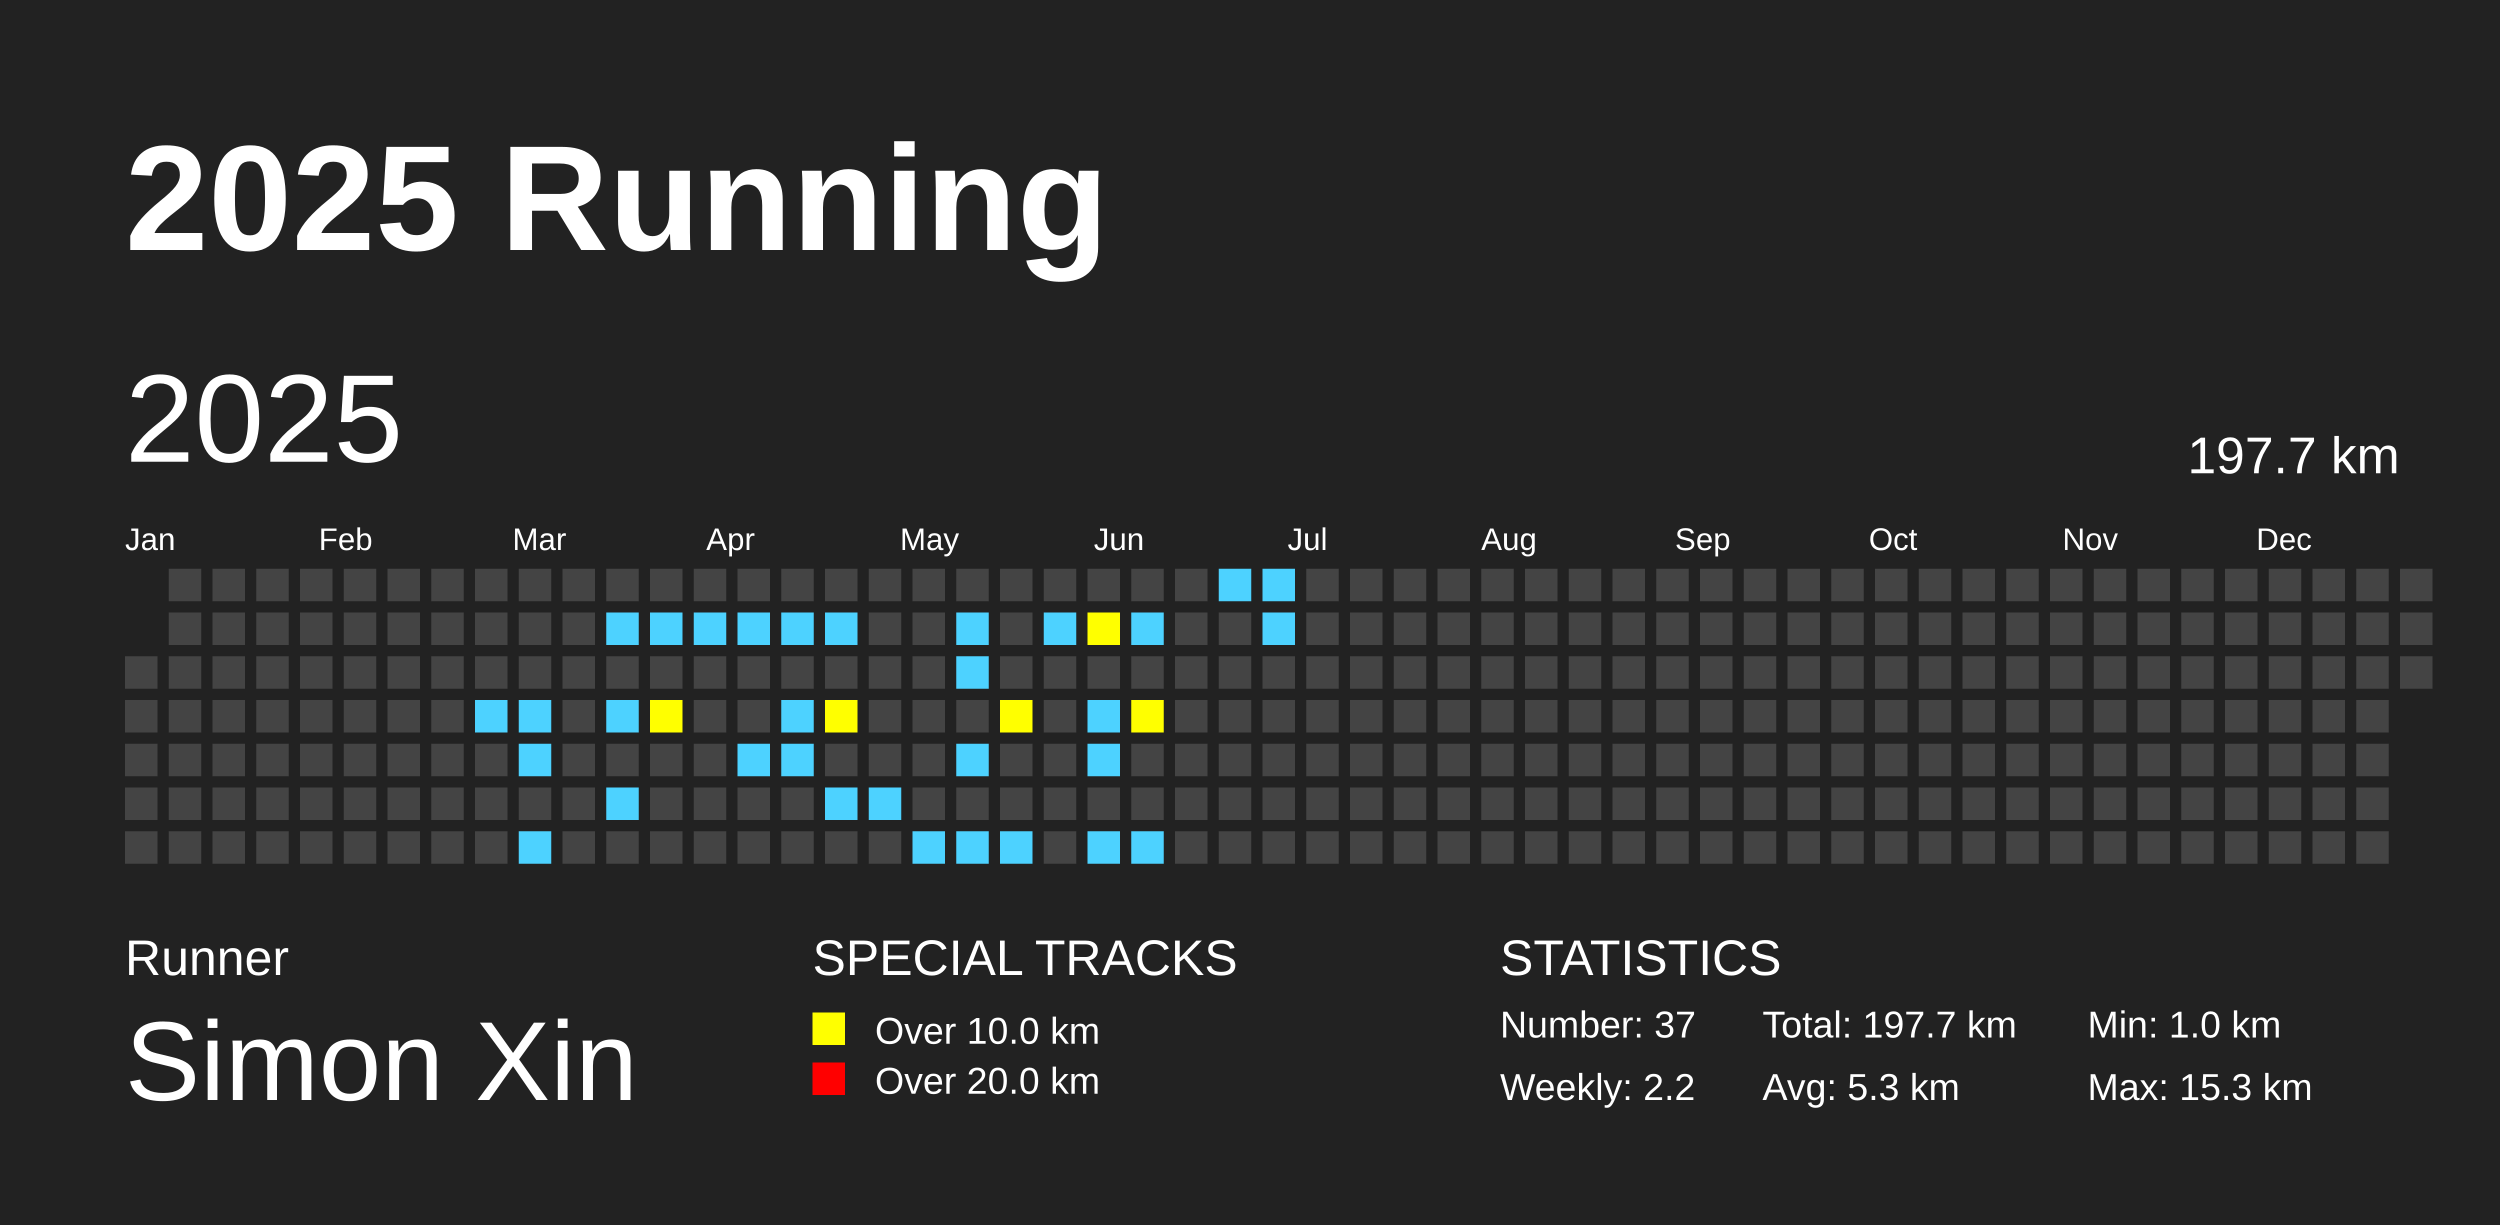
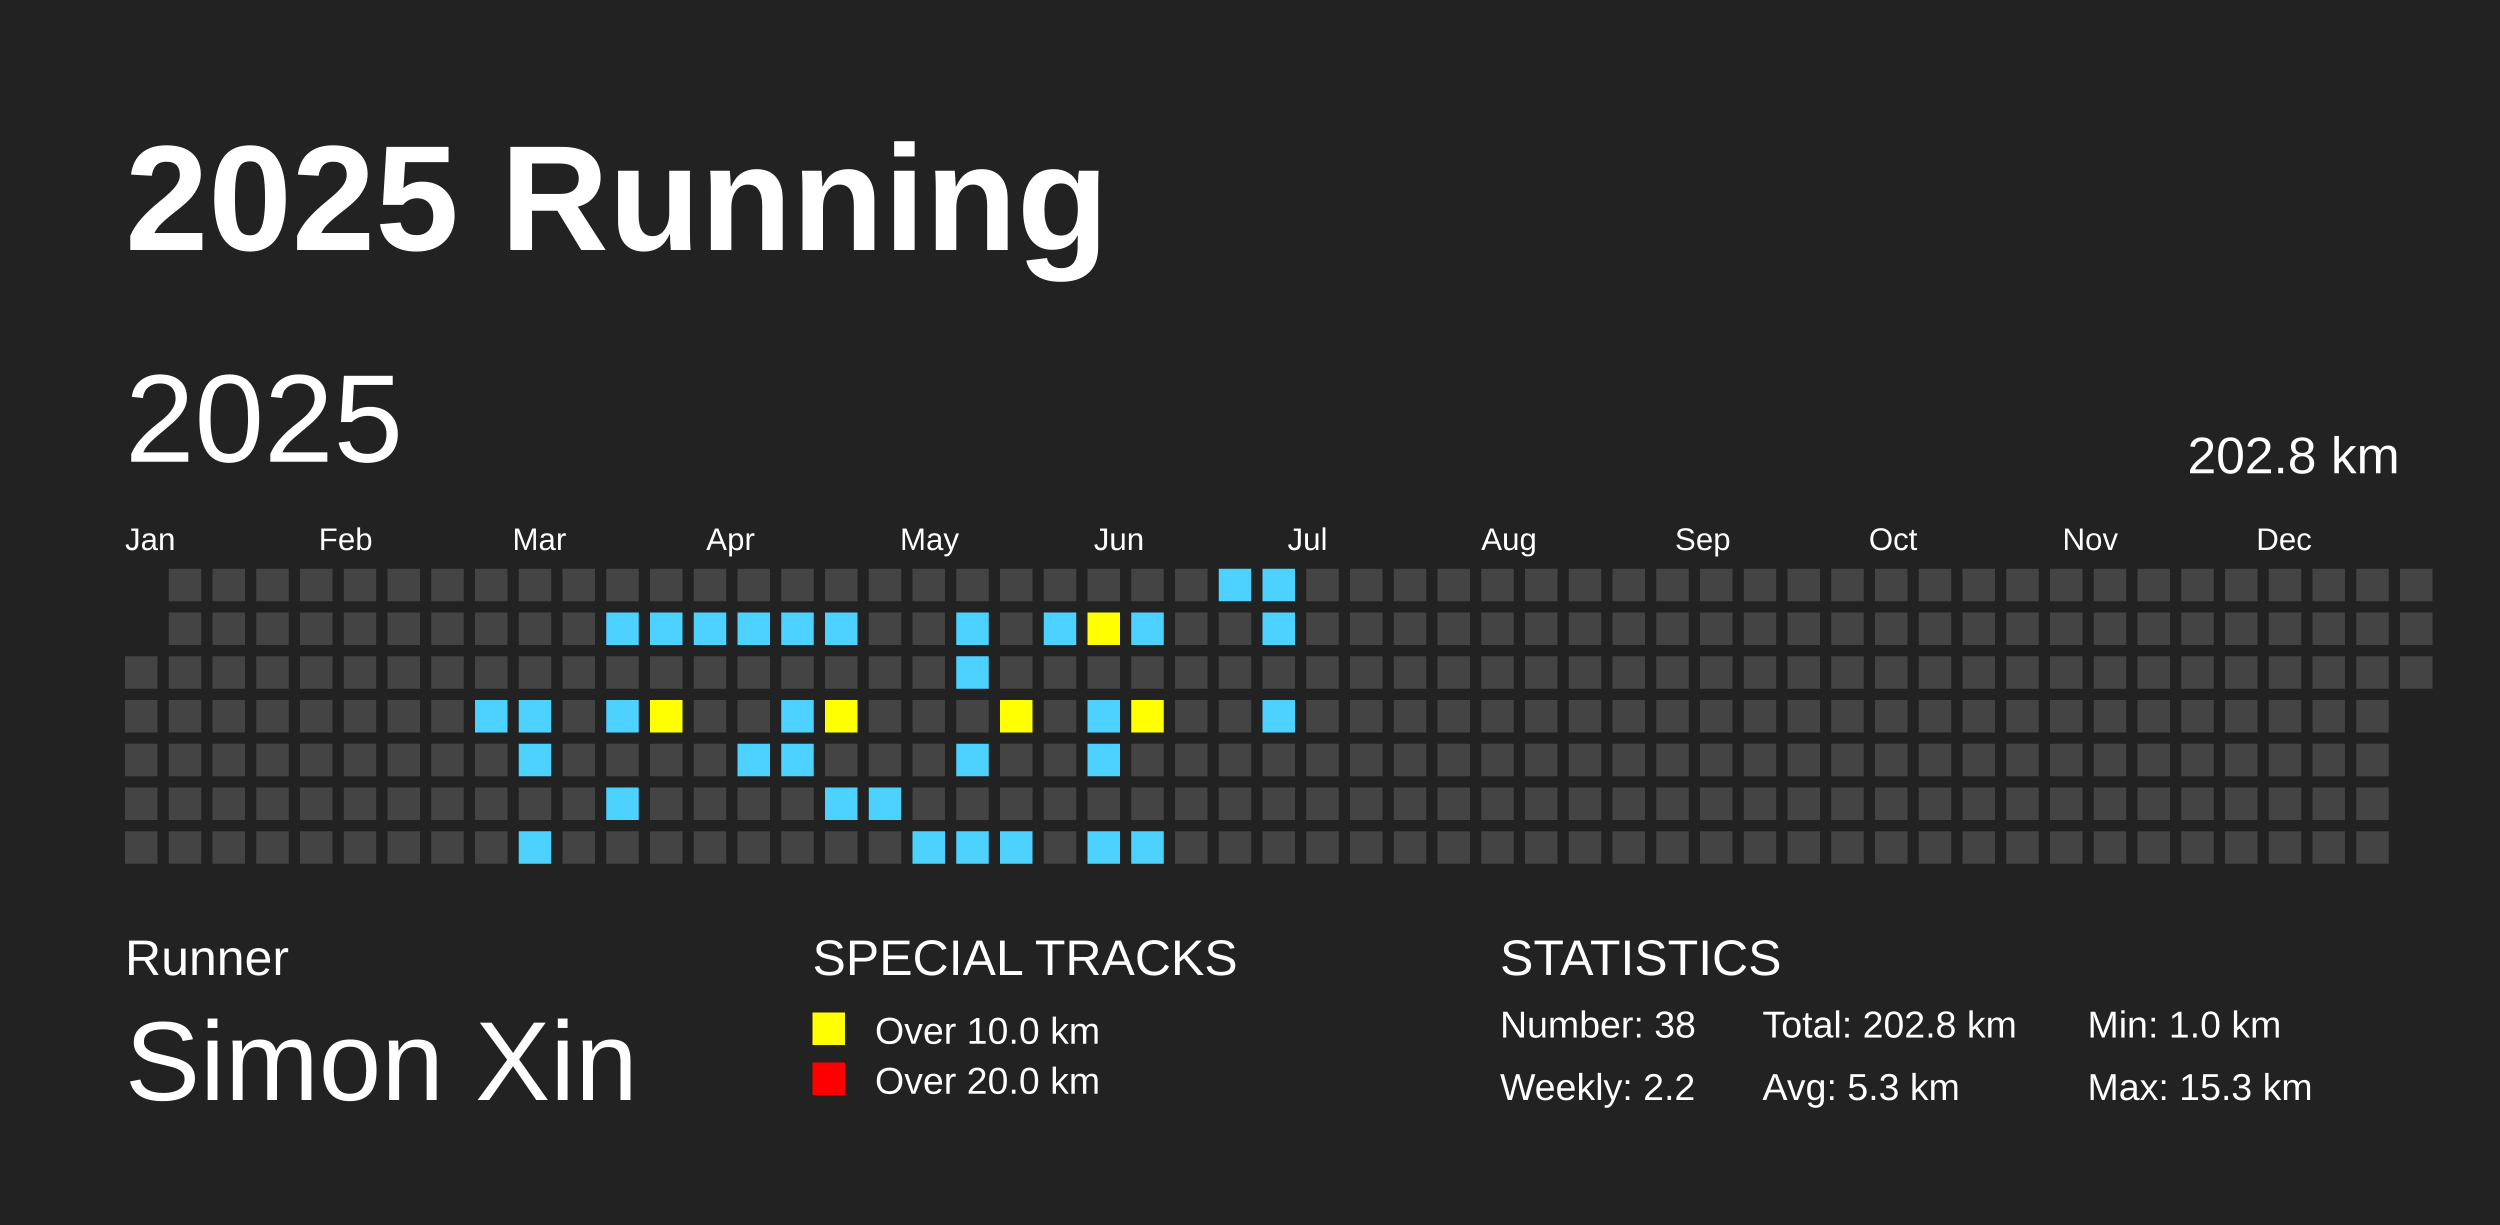
<svg xmlns="http://www.w3.org/2000/svg" baseProfile="full" height="98mm" version="1.1" viewBox="0,0,200,98" width="200mm">
  <defs />
  <rect fill="#222222" height="98" width="200" x="0" y="0" />
  <text fill="#FFFFFF" style="font-size:12px; font-family:Arial; font-weight:bold;" x="10" y="20">2025 Running</text>
  <text fill="#FFFFFF" style="font-size:4px; font-family:Arial" x="10" y="78">Runner</text>
  <text fill="#FFFFFF" style="font-size:9px; font-family:Arial" x="10" y="88">Simon Xin</text>
  <text fill="#FFFFFF" style="font-size:4px; font-family:Arial" x="65" y="78">SPECIAL TRACKS</text>
  <rect fill="yellow" height="2.6" width="2.6" x="65" y="81" />
  <text fill="#FFFFFF" style="font-size:3px; font-family:Arial" x="70" y="83.5">Over 10.0 km</text>
  <rect fill="red" height="2.6" width="2.6" x="65" y="85" />
  <text fill="#FFFFFF" style="font-size:3px; font-family:Arial" x="70" y="87.5">Over 20.0 km</text>
  <text fill="#FFFFFF" style="font-size:4px; font-family:Arial" x="120" y="78">STATISTICS</text>
-   <text fill="#FFFFFF" style="font-size:3px; font-family:Arial" x="120" y="83">Number: 37</text>
+   <text fill="#FFFFFF" style="font-size:3px; font-family:Arial" x="120" y="83">Number: 38</text>
  <text fill="#FFFFFF" style="font-size:3px; font-family:Arial" x="120" y="88">Weekly: 2.2</text>
-   <text fill="#FFFFFF" style="font-size:3px; font-family:Arial" x="141" y="83">Total: 197.7 km</text>
+   <text fill="#FFFFFF" style="font-size:3px; font-family:Arial" x="141" y="83">Total: 202.8 km</text>
  <text fill="#FFFFFF" style="font-size:3px; font-family:Arial" x="141" y="88">Avg: 5.3 km</text>
  <text fill="#FFFFFF" style="font-size:3px; font-family:Arial" x="167" y="83">Min: 1.0 km</text>
  <text fill="#FFFFFF" style="font-size:3px; font-family:Arial" x="167" y="88">Max: 15.3 km</text>
  <text dominant-baseline="hanging" fill="#FFFFFF" style="font-size:10.0px; font-family:Arial;" x="10" y="30">2025</text>
-   <text dominant-baseline="hanging" fill="#FFFFFF" style="font-size:4.125px; font-family:Arial;" x="175" y="35">197.7 km</text>
+   <text dominant-baseline="hanging" fill="#FFFFFF" style="font-size:4.125px; font-family:Arial;" x="175" y="35">202.8 km</text>
  <text fill="#FFFFFF" style="font-size:2.5px; font-family:Arial" x="10.0" y="44">Jan</text>
  <text fill="#FFFFFF" style="font-size:2.5px; font-family:Arial" x="25.5" y="44">Feb</text>
  <text fill="#FFFFFF" style="font-size:2.5px; font-family:Arial" x="41.0" y="44">Mar</text>
  <text fill="#FFFFFF" style="font-size:2.5px; font-family:Arial" x="56.5" y="44">Apr</text>
  <text fill="#FFFFFF" style="font-size:2.5px; font-family:Arial" x="72.0" y="44">May</text>
  <text fill="#FFFFFF" style="font-size:2.5px; font-family:Arial" x="87.5" y="44">Jun</text>
  <text fill="#FFFFFF" style="font-size:2.5px; font-family:Arial" x="103.0" y="44">Jul</text>
  <text fill="#FFFFFF" style="font-size:2.5px; font-family:Arial" x="118.5" y="44">Aug</text>
  <text fill="#FFFFFF" style="font-size:2.5px; font-family:Arial" x="134.0" y="44">Sep</text>
  <text fill="#FFFFFF" style="font-size:2.5px; font-family:Arial" x="149.5" y="44">Oct</text>
  <text fill="#FFFFFF" style="font-size:2.5px; font-family:Arial" x="165.0" y="44">Nov</text>
  <text fill="#FFFFFF" style="font-size:2.5px; font-family:Arial" x="180.5" y="44">Dec</text>
  <rect fill="#444444" height="2.6" width="2.6" x="10.0" y="52.5" />
  <rect fill="#444444" height="2.6" width="2.6" x="10.0" y="56.0" />
  <rect fill="#444444" height="2.6" width="2.6" x="10.0" y="59.5" />
  <rect fill="#444444" height="2.6" width="2.6" x="10.0" y="63.0" />
  <rect fill="#444444" height="2.6" width="2.6" x="10.0" y="66.5" />
  <rect fill="#444444" height="2.6" width="2.6" x="13.5" y="45.5" />
  <rect fill="#444444" height="2.6" width="2.6" x="13.5" y="49.0" />
  <rect fill="#444444" height="2.6" width="2.6" x="13.5" y="52.5" />
  <rect fill="#444444" height="2.6" width="2.6" x="13.5" y="56.0" />
  <rect fill="#444444" height="2.6" width="2.6" x="13.5" y="59.5" />
  <rect fill="#444444" height="2.6" width="2.6" x="13.5" y="63.0" />
  <rect fill="#444444" height="2.6" width="2.6" x="13.5" y="66.5" />
  <rect fill="#444444" height="2.6" width="2.6" x="17.0" y="45.5" />
  <rect fill="#444444" height="2.6" width="2.6" x="17.0" y="49.0" />
  <rect fill="#444444" height="2.6" width="2.6" x="17.0" y="52.5" />
  <rect fill="#444444" height="2.6" width="2.6" x="17.0" y="56.0" />
  <rect fill="#444444" height="2.6" width="2.6" x="17.0" y="59.5" />
  <rect fill="#444444" height="2.6" width="2.6" x="17.0" y="63.0" />
  <rect fill="#444444" height="2.6" width="2.6" x="17.0" y="66.5" />
  <rect fill="#444444" height="2.6" width="2.6" x="20.5" y="45.5" />
  <rect fill="#444444" height="2.6" width="2.6" x="20.5" y="49.0" />
  <rect fill="#444444" height="2.6" width="2.6" x="20.5" y="52.5" />
  <rect fill="#444444" height="2.6" width="2.6" x="20.5" y="56.0" />
  <rect fill="#444444" height="2.6" width="2.6" x="20.5" y="59.5" />
  <rect fill="#444444" height="2.6" width="2.6" x="20.5" y="63.0" />
  <rect fill="#444444" height="2.6" width="2.6" x="20.5" y="66.5" />
  <rect fill="#444444" height="2.6" width="2.6" x="24.0" y="45.5" />
  <rect fill="#444444" height="2.6" width="2.6" x="24.0" y="49.0" />
  <rect fill="#444444" height="2.6" width="2.6" x="24.0" y="52.5" />
  <rect fill="#444444" height="2.6" width="2.6" x="24.0" y="56.0" />
  <rect fill="#444444" height="2.6" width="2.6" x="24.0" y="59.5" />
  <rect fill="#444444" height="2.6" width="2.6" x="24.0" y="63.0" />
  <rect fill="#444444" height="2.6" width="2.6" x="24.0" y="66.5" />
  <rect fill="#444444" height="2.6" width="2.6" x="27.5" y="45.5" />
  <rect fill="#444444" height="2.6" width="2.6" x="27.5" y="49.0" />
  <rect fill="#444444" height="2.6" width="2.6" x="27.5" y="52.5" />
  <rect fill="#444444" height="2.6" width="2.6" x="27.5" y="56.0" />
  <rect fill="#444444" height="2.6" width="2.6" x="27.5" y="59.5" />
  <rect fill="#444444" height="2.6" width="2.6" x="27.5" y="63.0" />
  <rect fill="#444444" height="2.6" width="2.6" x="27.5" y="66.5" />
  <rect fill="#444444" height="2.6" width="2.6" x="31.0" y="45.5" />
  <rect fill="#444444" height="2.6" width="2.6" x="31.0" y="49.0" />
  <rect fill="#444444" height="2.6" width="2.6" x="31.0" y="52.5" />
  <rect fill="#444444" height="2.6" width="2.6" x="31.0" y="56.0" />
  <rect fill="#444444" height="2.6" width="2.6" x="31.0" y="59.5" />
  <rect fill="#444444" height="2.6" width="2.6" x="31.0" y="63.0" />
  <rect fill="#444444" height="2.6" width="2.6" x="31.0" y="66.5" />
  <rect fill="#444444" height="2.6" width="2.6" x="34.5" y="45.5" />
  <rect fill="#444444" height="2.6" width="2.6" x="34.5" y="49.0" />
  <rect fill="#444444" height="2.6" width="2.6" x="34.5" y="52.5" />
  <rect fill="#444444" height="2.6" width="2.6" x="34.5" y="56.0" />
  <rect fill="#444444" height="2.6" width="2.6" x="34.5" y="59.5" />
  <rect fill="#444444" height="2.6" width="2.6" x="34.5" y="63.0" />
  <rect fill="#444444" height="2.6" width="2.6" x="34.5" y="66.5" />
  <rect fill="#444444" height="2.6" width="2.6" x="38.0" y="45.5" />
  <rect fill="#444444" height="2.6" width="2.6" x="38.0" y="49.0" />
  <rect fill="#444444" height="2.6" width="2.6" x="38.0" y="52.5" />
  <rect fill="#4DD2FF" height="2.6" width="2.6" x="38.0" y="56.0" />
  <rect fill="#444444" height="2.6" width="2.6" x="38.0" y="59.5" />
  <rect fill="#444444" height="2.6" width="2.6" x="38.0" y="63.0" />
  <rect fill="#444444" height="2.6" width="2.6" x="38.0" y="66.5" />
  <rect fill="#444444" height="2.6" width="2.6" x="41.5" y="45.5" />
  <rect fill="#444444" height="2.6" width="2.6" x="41.5" y="49.0" />
  <rect fill="#444444" height="2.6" width="2.6" x="41.5" y="52.5" />
  <rect fill="#4DD2FF" height="2.6" width="2.6" x="41.5" y="56.0" />
  <rect fill="#4DD2FF" height="2.6" width="2.6" x="41.5" y="59.5" />
  <rect fill="#444444" height="2.6" width="2.6" x="41.5" y="63.0" />
  <rect fill="#4DD2FF" height="2.6" width="2.6" x="41.5" y="66.5" />
  <rect fill="#444444" height="2.6" width="2.6" x="45.0" y="45.5" />
  <rect fill="#444444" height="2.6" width="2.6" x="45.0" y="49.0" />
  <rect fill="#444444" height="2.6" width="2.6" x="45.0" y="52.5" />
  <rect fill="#444444" height="2.6" width="2.6" x="45.0" y="56.0" />
  <rect fill="#444444" height="2.6" width="2.6" x="45.0" y="59.5" />
  <rect fill="#444444" height="2.6" width="2.6" x="45.0" y="63.0" />
  <rect fill="#444444" height="2.6" width="2.6" x="45.0" y="66.5" />
  <rect fill="#444444" height="2.6" width="2.6" x="48.5" y="45.5" />
  <rect fill="#4DD2FF" height="2.6" width="2.6" x="48.5" y="49.0" />
  <rect fill="#444444" height="2.6" width="2.6" x="48.5" y="52.5" />
  <rect fill="#4DD2FF" height="2.6" width="2.6" x="48.5" y="56.0" />
  <rect fill="#444444" height="2.6" width="2.6" x="48.5" y="59.5" />
  <rect fill="#4DD2FF" height="2.6" width="2.6" x="48.5" y="63.0" />
  <rect fill="#444444" height="2.6" width="2.6" x="48.5" y="66.5" />
  <rect fill="#444444" height="2.6" width="2.6" x="52.0" y="45.5" />
  <rect fill="#4DD2FF" height="2.6" width="2.6" x="52.0" y="49.0" />
  <rect fill="#444444" height="2.6" width="2.6" x="52.0" y="52.5" />
  <rect fill="yellow" height="2.6" width="2.6" x="52.0" y="56.0" />
  <rect fill="#444444" height="2.6" width="2.6" x="52.0" y="59.5" />
  <rect fill="#444444" height="2.6" width="2.6" x="52.0" y="63.0" />
  <rect fill="#444444" height="2.6" width="2.6" x="52.0" y="66.5" />
  <rect fill="#444444" height="2.6" width="2.6" x="55.5" y="45.5" />
  <rect fill="#4DD2FF" height="2.6" width="2.6" x="55.5" y="49.0" />
  <rect fill="#444444" height="2.6" width="2.6" x="55.5" y="52.5" />
  <rect fill="#444444" height="2.6" width="2.6" x="55.5" y="56.0" />
  <rect fill="#444444" height="2.6" width="2.6" x="55.5" y="59.5" />
  <rect fill="#444444" height="2.6" width="2.6" x="55.5" y="63.0" />
  <rect fill="#444444" height="2.6" width="2.6" x="55.5" y="66.5" />
  <rect fill="#444444" height="2.6" width="2.6" x="59.0" y="45.5" />
  <rect fill="#4DD2FF" height="2.6" width="2.6" x="59.0" y="49.0" />
  <rect fill="#444444" height="2.6" width="2.6" x="59.0" y="52.5" />
  <rect fill="#444444" height="2.6" width="2.6" x="59.0" y="56.0" />
  <rect fill="#4DD2FF" height="2.6" width="2.6" x="59.0" y="59.5" />
  <rect fill="#444444" height="2.6" width="2.6" x="59.0" y="63.0" />
  <rect fill="#444444" height="2.6" width="2.6" x="59.0" y="66.5" />
  <rect fill="#444444" height="2.6" width="2.6" x="62.5" y="45.5" />
  <rect fill="#4DD2FF" height="2.6" width="2.6" x="62.5" y="49.0" />
  <rect fill="#444444" height="2.6" width="2.6" x="62.5" y="52.5" />
  <rect fill="#4DD2FF" height="2.6" width="2.6" x="62.5" y="56.0" />
  <rect fill="#4DD2FF" height="2.6" width="2.6" x="62.5" y="59.5" />
  <rect fill="#444444" height="2.6" width="2.6" x="62.5" y="63.0" />
  <rect fill="#444444" height="2.6" width="2.6" x="62.5" y="66.5" />
  <rect fill="#444444" height="2.6" width="2.6" x="66.0" y="45.5" />
  <rect fill="#4DD2FF" height="2.6" width="2.6" x="66.0" y="49.0" />
  <rect fill="#444444" height="2.6" width="2.6" x="66.0" y="52.5" />
  <rect fill="yellow" height="2.6" width="2.6" x="66.0" y="56.0" />
  <rect fill="#444444" height="2.6" width="2.6" x="66.0" y="59.5" />
  <rect fill="#4DD2FF" height="2.6" width="2.6" x="66.0" y="63.0" />
  <rect fill="#444444" height="2.6" width="2.6" x="66.0" y="66.5" />
  <rect fill="#444444" height="2.6" width="2.6" x="69.5" y="45.5" />
  <rect fill="#444444" height="2.6" width="2.6" x="69.5" y="49.0" />
  <rect fill="#444444" height="2.6" width="2.6" x="69.5" y="52.5" />
  <rect fill="#444444" height="2.6" width="2.6" x="69.5" y="56.0" />
  <rect fill="#444444" height="2.6" width="2.6" x="69.5" y="59.5" />
  <rect fill="#4DD2FF" height="2.6" width="2.6" x="69.5" y="63.0" />
  <rect fill="#444444" height="2.6" width="2.6" x="69.5" y="66.5" />
  <rect fill="#444444" height="2.6" width="2.6" x="73.0" y="45.5" />
  <rect fill="#444444" height="2.6" width="2.6" x="73.0" y="49.0" />
  <rect fill="#444444" height="2.6" width="2.6" x="73.0" y="52.5" />
  <rect fill="#444444" height="2.6" width="2.6" x="73.0" y="56.0" />
  <rect fill="#444444" height="2.6" width="2.6" x="73.0" y="59.5" />
  <rect fill="#444444" height="2.6" width="2.6" x="73.0" y="63.0" />
  <rect fill="#4DD2FF" height="2.6" width="2.6" x="73.0" y="66.5" />
  <rect fill="#444444" height="2.6" width="2.6" x="76.5" y="45.5" />
  <rect fill="#4DD2FF" height="2.6" width="2.6" x="76.5" y="49.0" />
  <rect fill="#4DD2FF" height="2.6" width="2.6" x="76.5" y="52.5" />
  <rect fill="#444444" height="2.6" width="2.6" x="76.5" y="56.0" />
  <rect fill="#4DD2FF" height="2.6" width="2.6" x="76.5" y="59.5" />
  <rect fill="#444444" height="2.6" width="2.6" x="76.5" y="63.0" />
  <rect fill="#4DD2FF" height="2.6" width="2.6" x="76.5" y="66.5" />
  <rect fill="#444444" height="2.6" width="2.6" x="80.0" y="45.5" />
  <rect fill="#444444" height="2.6" width="2.6" x="80.0" y="49.0" />
  <rect fill="#444444" height="2.6" width="2.6" x="80.0" y="52.5" />
  <rect fill="yellow" height="2.6" width="2.6" x="80.0" y="56.0" />
  <rect fill="#444444" height="2.6" width="2.6" x="80.0" y="59.5" />
  <rect fill="#444444" height="2.6" width="2.6" x="80.0" y="63.0" />
  <rect fill="#4DD2FF" height="2.6" width="2.6" x="80.0" y="66.5" />
  <rect fill="#444444" height="2.6" width="2.6" x="83.5" y="45.5" />
  <rect fill="#4DD2FF" height="2.6" width="2.6" x="83.5" y="49.0" />
  <rect fill="#444444" height="2.6" width="2.6" x="83.5" y="52.5" />
  <rect fill="#444444" height="2.6" width="2.6" x="83.5" y="56.0" />
  <rect fill="#444444" height="2.6" width="2.6" x="83.5" y="59.5" />
  <rect fill="#444444" height="2.6" width="2.6" x="83.5" y="63.0" />
  <rect fill="#444444" height="2.6" width="2.6" x="83.5" y="66.5" />
  <rect fill="#444444" height="2.6" width="2.6" x="87.0" y="45.5" />
  <rect fill="yellow" height="2.6" width="2.6" x="87.0" y="49.0" />
  <rect fill="#444444" height="2.6" width="2.6" x="87.0" y="52.5" />
  <rect fill="#4DD2FF" height="2.6" width="2.6" x="87.0" y="56.0" />
  <rect fill="#4DD2FF" height="2.6" width="2.6" x="87.0" y="59.5" />
  <rect fill="#444444" height="2.6" width="2.6" x="87.0" y="63.0" />
  <rect fill="#4DD2FF" height="2.6" width="2.6" x="87.0" y="66.5" />
  <rect fill="#444444" height="2.6" width="2.6" x="90.5" y="45.5" />
  <rect fill="#4DD2FF" height="2.6" width="2.6" x="90.5" y="49.0" />
  <rect fill="#444444" height="2.6" width="2.6" x="90.5" y="52.5" />
  <rect fill="yellow" height="2.6" width="2.6" x="90.5" y="56.0" />
  <rect fill="#444444" height="2.6" width="2.6" x="90.5" y="59.5" />
  <rect fill="#444444" height="2.6" width="2.6" x="90.5" y="63.0" />
  <rect fill="#4DD2FF" height="2.6" width="2.6" x="90.5" y="66.5" />
  <rect fill="#444444" height="2.6" width="2.6" x="94.0" y="45.5" />
  <rect fill="#444444" height="2.6" width="2.6" x="94.0" y="49.0" />
  <rect fill="#444444" height="2.6" width="2.6" x="94.0" y="52.5" />
  <rect fill="#444444" height="2.6" width="2.6" x="94.0" y="56.0" />
  <rect fill="#444444" height="2.6" width="2.6" x="94.0" y="59.5" />
  <rect fill="#444444" height="2.6" width="2.6" x="94.0" y="63.0" />
  <rect fill="#444444" height="2.6" width="2.6" x="94.0" y="66.5" />
  <rect fill="#4DD2FF" height="2.6" width="2.6" x="97.5" y="45.5" />
  <rect fill="#444444" height="2.6" width="2.6" x="97.5" y="49.0" />
  <rect fill="#444444" height="2.6" width="2.6" x="97.5" y="52.5" />
  <rect fill="#444444" height="2.6" width="2.6" x="97.5" y="56.0" />
  <rect fill="#444444" height="2.6" width="2.6" x="97.5" y="59.5" />
  <rect fill="#444444" height="2.6" width="2.6" x="97.5" y="63.0" />
  <rect fill="#444444" height="2.6" width="2.6" x="97.5" y="66.5" />
  <rect fill="#4DD2FF" height="2.6" width="2.6" x="101.0" y="45.5" />
  <rect fill="#4DD2FF" height="2.6" width="2.6" x="101.0" y="49.0" />
  <rect fill="#444444" height="2.6" width="2.6" x="101.0" y="52.5" />
-   <rect fill="#444444" height="2.6" width="2.6" x="101.0" y="56.0" />
+   <rect fill="#4DD2FF" height="2.6" width="2.6" x="101.0" y="56.0" />
  <rect fill="#444444" height="2.6" width="2.6" x="101.0" y="59.5" />
  <rect fill="#444444" height="2.6" width="2.6" x="101.0" y="63.0" />
  <rect fill="#444444" height="2.6" width="2.6" x="101.0" y="66.5" />
  <rect fill="#444444" height="2.6" width="2.6" x="104.5" y="45.5" />
  <rect fill="#444444" height="2.6" width="2.6" x="104.5" y="49.0" />
  <rect fill="#444444" height="2.6" width="2.6" x="104.5" y="52.5" />
  <rect fill="#444444" height="2.6" width="2.6" x="104.5" y="56.0" />
  <rect fill="#444444" height="2.6" width="2.6" x="104.5" y="59.5" />
  <rect fill="#444444" height="2.6" width="2.6" x="104.5" y="63.0" />
  <rect fill="#444444" height="2.6" width="2.6" x="104.5" y="66.5" />
  <rect fill="#444444" height="2.6" width="2.6" x="108.0" y="45.5" />
  <rect fill="#444444" height="2.6" width="2.6" x="108.0" y="49.0" />
  <rect fill="#444444" height="2.6" width="2.6" x="108.0" y="52.5" />
  <rect fill="#444444" height="2.6" width="2.6" x="108.0" y="56.0" />
  <rect fill="#444444" height="2.6" width="2.6" x="108.0" y="59.5" />
  <rect fill="#444444" height="2.6" width="2.6" x="108.0" y="63.0" />
  <rect fill="#444444" height="2.6" width="2.6" x="108.0" y="66.5" />
  <rect fill="#444444" height="2.6" width="2.6" x="111.5" y="45.5" />
  <rect fill="#444444" height="2.6" width="2.6" x="111.5" y="49.0" />
  <rect fill="#444444" height="2.6" width="2.6" x="111.5" y="52.5" />
  <rect fill="#444444" height="2.6" width="2.6" x="111.5" y="56.0" />
  <rect fill="#444444" height="2.6" width="2.6" x="111.5" y="59.5" />
  <rect fill="#444444" height="2.6" width="2.6" x="111.5" y="63.0" />
  <rect fill="#444444" height="2.6" width="2.6" x="111.5" y="66.5" />
  <rect fill="#444444" height="2.6" width="2.6" x="115.0" y="45.5" />
  <rect fill="#444444" height="2.6" width="2.6" x="115.0" y="49.0" />
  <rect fill="#444444" height="2.6" width="2.6" x="115.0" y="52.5" />
  <rect fill="#444444" height="2.6" width="2.6" x="115.0" y="56.0" />
  <rect fill="#444444" height="2.6" width="2.6" x="115.0" y="59.5" />
  <rect fill="#444444" height="2.6" width="2.6" x="115.0" y="63.0" />
  <rect fill="#444444" height="2.6" width="2.6" x="115.0" y="66.5" />
  <rect fill="#444444" height="2.6" width="2.6" x="118.5" y="45.5" />
  <rect fill="#444444" height="2.6" width="2.6" x="118.5" y="49.0" />
  <rect fill="#444444" height="2.6" width="2.6" x="118.5" y="52.5" />
  <rect fill="#444444" height="2.6" width="2.6" x="118.5" y="56.0" />
  <rect fill="#444444" height="2.6" width="2.6" x="118.5" y="59.5" />
  <rect fill="#444444" height="2.6" width="2.6" x="118.5" y="63.0" />
  <rect fill="#444444" height="2.6" width="2.6" x="118.5" y="66.5" />
  <rect fill="#444444" height="2.6" width="2.6" x="122.0" y="45.5" />
  <rect fill="#444444" height="2.6" width="2.6" x="122.0" y="49.0" />
  <rect fill="#444444" height="2.6" width="2.6" x="122.0" y="52.5" />
  <rect fill="#444444" height="2.6" width="2.6" x="122.0" y="56.0" />
  <rect fill="#444444" height="2.6" width="2.6" x="122.0" y="59.5" />
  <rect fill="#444444" height="2.6" width="2.6" x="122.0" y="63.0" />
  <rect fill="#444444" height="2.6" width="2.6" x="122.0" y="66.5" />
  <rect fill="#444444" height="2.6" width="2.6" x="125.5" y="45.5" />
  <rect fill="#444444" height="2.6" width="2.6" x="125.5" y="49.0" />
  <rect fill="#444444" height="2.6" width="2.6" x="125.5" y="52.5" />
  <rect fill="#444444" height="2.6" width="2.6" x="125.5" y="56.0" />
  <rect fill="#444444" height="2.6" width="2.6" x="125.5" y="59.5" />
  <rect fill="#444444" height="2.6" width="2.6" x="125.5" y="63.0" />
  <rect fill="#444444" height="2.6" width="2.6" x="125.5" y="66.5" />
  <rect fill="#444444" height="2.6" width="2.6" x="129.0" y="45.5" />
  <rect fill="#444444" height="2.6" width="2.6" x="129.0" y="49.0" />
  <rect fill="#444444" height="2.6" width="2.6" x="129.0" y="52.5" />
  <rect fill="#444444" height="2.6" width="2.6" x="129.0" y="56.0" />
  <rect fill="#444444" height="2.6" width="2.6" x="129.0" y="59.5" />
  <rect fill="#444444" height="2.6" width="2.6" x="129.0" y="63.0" />
  <rect fill="#444444" height="2.6" width="2.6" x="129.0" y="66.5" />
  <rect fill="#444444" height="2.6" width="2.6" x="132.5" y="45.5" />
  <rect fill="#444444" height="2.6" width="2.6" x="132.5" y="49.0" />
  <rect fill="#444444" height="2.6" width="2.6" x="132.5" y="52.5" />
  <rect fill="#444444" height="2.6" width="2.6" x="132.5" y="56.0" />
  <rect fill="#444444" height="2.6" width="2.6" x="132.5" y="59.5" />
  <rect fill="#444444" height="2.6" width="2.6" x="132.5" y="63.0" />
  <rect fill="#444444" height="2.6" width="2.6" x="132.5" y="66.5" />
  <rect fill="#444444" height="2.6" width="2.6" x="136.0" y="45.5" />
  <rect fill="#444444" height="2.6" width="2.6" x="136.0" y="49.0" />
  <rect fill="#444444" height="2.6" width="2.6" x="136.0" y="52.5" />
  <rect fill="#444444" height="2.6" width="2.6" x="136.0" y="56.0" />
  <rect fill="#444444" height="2.6" width="2.6" x="136.0" y="59.5" />
  <rect fill="#444444" height="2.6" width="2.6" x="136.0" y="63.0" />
  <rect fill="#444444" height="2.6" width="2.6" x="136.0" y="66.5" />
  <rect fill="#444444" height="2.6" width="2.6" x="139.5" y="45.5" />
  <rect fill="#444444" height="2.6" width="2.6" x="139.5" y="49.0" />
  <rect fill="#444444" height="2.6" width="2.6" x="139.5" y="52.5" />
  <rect fill="#444444" height="2.6" width="2.6" x="139.5" y="56.0" />
  <rect fill="#444444" height="2.6" width="2.6" x="139.5" y="59.5" />
  <rect fill="#444444" height="2.6" width="2.6" x="139.5" y="63.0" />
  <rect fill="#444444" height="2.6" width="2.6" x="139.5" y="66.5" />
  <rect fill="#444444" height="2.6" width="2.6" x="143.0" y="45.5" />
  <rect fill="#444444" height="2.6" width="2.6" x="143.0" y="49.0" />
  <rect fill="#444444" height="2.6" width="2.6" x="143.0" y="52.5" />
  <rect fill="#444444" height="2.6" width="2.6" x="143.0" y="56.0" />
  <rect fill="#444444" height="2.6" width="2.6" x="143.0" y="59.5" />
  <rect fill="#444444" height="2.6" width="2.6" x="143.0" y="63.0" />
  <rect fill="#444444" height="2.6" width="2.6" x="143.0" y="66.5" />
  <rect fill="#444444" height="2.6" width="2.6" x="146.5" y="45.5" />
  <rect fill="#444444" height="2.6" width="2.6" x="146.5" y="49.0" />
  <rect fill="#444444" height="2.6" width="2.6" x="146.5" y="52.5" />
  <rect fill="#444444" height="2.6" width="2.6" x="146.5" y="56.0" />
  <rect fill="#444444" height="2.6" width="2.6" x="146.5" y="59.5" />
  <rect fill="#444444" height="2.6" width="2.6" x="146.5" y="63.0" />
  <rect fill="#444444" height="2.6" width="2.6" x="146.5" y="66.5" />
  <rect fill="#444444" height="2.6" width="2.6" x="150.0" y="45.5" />
  <rect fill="#444444" height="2.6" width="2.6" x="150.0" y="49.0" />
  <rect fill="#444444" height="2.6" width="2.6" x="150.0" y="52.5" />
  <rect fill="#444444" height="2.6" width="2.6" x="150.0" y="56.0" />
  <rect fill="#444444" height="2.6" width="2.6" x="150.0" y="59.5" />
  <rect fill="#444444" height="2.6" width="2.6" x="150.0" y="63.0" />
  <rect fill="#444444" height="2.6" width="2.6" x="150.0" y="66.5" />
  <rect fill="#444444" height="2.6" width="2.6" x="153.5" y="45.5" />
  <rect fill="#444444" height="2.6" width="2.6" x="153.5" y="49.0" />
  <rect fill="#444444" height="2.6" width="2.6" x="153.5" y="52.5" />
  <rect fill="#444444" height="2.6" width="2.6" x="153.5" y="56.0" />
  <rect fill="#444444" height="2.6" width="2.6" x="153.5" y="59.5" />
  <rect fill="#444444" height="2.6" width="2.6" x="153.5" y="63.0" />
  <rect fill="#444444" height="2.6" width="2.6" x="153.5" y="66.5" />
  <rect fill="#444444" height="2.6" width="2.6" x="157.0" y="45.5" />
  <rect fill="#444444" height="2.6" width="2.6" x="157.0" y="49.0" />
  <rect fill="#444444" height="2.6" width="2.6" x="157.0" y="52.5" />
  <rect fill="#444444" height="2.6" width="2.6" x="157.0" y="56.0" />
  <rect fill="#444444" height="2.6" width="2.6" x="157.0" y="59.5" />
  <rect fill="#444444" height="2.6" width="2.6" x="157.0" y="63.0" />
  <rect fill="#444444" height="2.6" width="2.6" x="157.0" y="66.5" />
  <rect fill="#444444" height="2.6" width="2.6" x="160.5" y="45.5" />
  <rect fill="#444444" height="2.6" width="2.6" x="160.5" y="49.0" />
  <rect fill="#444444" height="2.6" width="2.6" x="160.5" y="52.5" />
  <rect fill="#444444" height="2.6" width="2.6" x="160.5" y="56.0" />
  <rect fill="#444444" height="2.6" width="2.6" x="160.5" y="59.5" />
  <rect fill="#444444" height="2.6" width="2.6" x="160.5" y="63.0" />
  <rect fill="#444444" height="2.6" width="2.6" x="160.5" y="66.5" />
  <rect fill="#444444" height="2.6" width="2.6" x="164.0" y="45.5" />
  <rect fill="#444444" height="2.6" width="2.6" x="164.0" y="49.0" />
  <rect fill="#444444" height="2.6" width="2.6" x="164.0" y="52.5" />
  <rect fill="#444444" height="2.6" width="2.6" x="164.0" y="56.0" />
  <rect fill="#444444" height="2.6" width="2.6" x="164.0" y="59.5" />
  <rect fill="#444444" height="2.6" width="2.6" x="164.0" y="63.0" />
  <rect fill="#444444" height="2.6" width="2.6" x="164.0" y="66.5" />
  <rect fill="#444444" height="2.6" width="2.6" x="167.5" y="45.5" />
  <rect fill="#444444" height="2.6" width="2.6" x="167.5" y="49.0" />
  <rect fill="#444444" height="2.6" width="2.6" x="167.5" y="52.5" />
  <rect fill="#444444" height="2.6" width="2.6" x="167.5" y="56.0" />
  <rect fill="#444444" height="2.6" width="2.6" x="167.5" y="59.5" />
  <rect fill="#444444" height="2.6" width="2.6" x="167.5" y="63.0" />
  <rect fill="#444444" height="2.6" width="2.6" x="167.5" y="66.5" />
  <rect fill="#444444" height="2.6" width="2.6" x="171.0" y="45.5" />
  <rect fill="#444444" height="2.6" width="2.6" x="171.0" y="49.0" />
  <rect fill="#444444" height="2.6" width="2.6" x="171.0" y="52.5" />
  <rect fill="#444444" height="2.6" width="2.6" x="171.0" y="56.0" />
  <rect fill="#444444" height="2.6" width="2.6" x="171.0" y="59.5" />
  <rect fill="#444444" height="2.6" width="2.6" x="171.0" y="63.0" />
  <rect fill="#444444" height="2.6" width="2.6" x="171.0" y="66.5" />
  <rect fill="#444444" height="2.6" width="2.6" x="174.5" y="45.5" />
  <rect fill="#444444" height="2.6" width="2.6" x="174.5" y="49.0" />
  <rect fill="#444444" height="2.6" width="2.6" x="174.5" y="52.5" />
  <rect fill="#444444" height="2.6" width="2.6" x="174.5" y="56.0" />
  <rect fill="#444444" height="2.6" width="2.6" x="174.5" y="59.5" />
  <rect fill="#444444" height="2.6" width="2.6" x="174.5" y="63.0" />
  <rect fill="#444444" height="2.6" width="2.6" x="174.5" y="66.5" />
  <rect fill="#444444" height="2.6" width="2.6" x="178.0" y="45.5" />
  <rect fill="#444444" height="2.6" width="2.6" x="178.0" y="49.0" />
  <rect fill="#444444" height="2.6" width="2.6" x="178.0" y="52.5" />
  <rect fill="#444444" height="2.6" width="2.6" x="178.0" y="56.0" />
  <rect fill="#444444" height="2.6" width="2.6" x="178.0" y="59.5" />
  <rect fill="#444444" height="2.6" width="2.6" x="178.0" y="63.0" />
  <rect fill="#444444" height="2.6" width="2.6" x="178.0" y="66.5" />
  <rect fill="#444444" height="2.6" width="2.6" x="181.5" y="45.5" />
  <rect fill="#444444" height="2.6" width="2.6" x="181.5" y="49.0" />
  <rect fill="#444444" height="2.6" width="2.6" x="181.5" y="52.5" />
  <rect fill="#444444" height="2.6" width="2.6" x="181.5" y="56.0" />
  <rect fill="#444444" height="2.6" width="2.6" x="181.5" y="59.5" />
  <rect fill="#444444" height="2.6" width="2.6" x="181.5" y="63.0" />
  <rect fill="#444444" height="2.6" width="2.6" x="181.5" y="66.5" />
  <rect fill="#444444" height="2.6" width="2.6" x="185.0" y="45.5" />
  <rect fill="#444444" height="2.6" width="2.6" x="185.0" y="49.0" />
  <rect fill="#444444" height="2.6" width="2.6" x="185.0" y="52.5" />
  <rect fill="#444444" height="2.6" width="2.6" x="185.0" y="56.0" />
  <rect fill="#444444" height="2.6" width="2.6" x="185.0" y="59.5" />
  <rect fill="#444444" height="2.6" width="2.6" x="185.0" y="63.0" />
  <rect fill="#444444" height="2.6" width="2.6" x="185.0" y="66.5" />
  <rect fill="#444444" height="2.6" width="2.6" x="188.5" y="45.5" />
  <rect fill="#444444" height="2.6" width="2.6" x="188.5" y="49.0" />
  <rect fill="#444444" height="2.6" width="2.6" x="188.5" y="52.5" />
  <rect fill="#444444" height="2.6" width="2.6" x="188.5" y="56.0" />
  <rect fill="#444444" height="2.6" width="2.6" x="188.5" y="59.5" />
  <rect fill="#444444" height="2.6" width="2.6" x="188.5" y="63.0" />
  <rect fill="#444444" height="2.6" width="2.6" x="188.5" y="66.5" />
  <rect fill="#444444" height="2.6" width="2.6" x="192.0" y="45.5" />
  <rect fill="#444444" height="2.6" width="2.6" x="192.0" y="49.0" />
  <rect fill="#444444" height="2.6" width="2.6" x="192.0" y="52.5" />
</svg>
